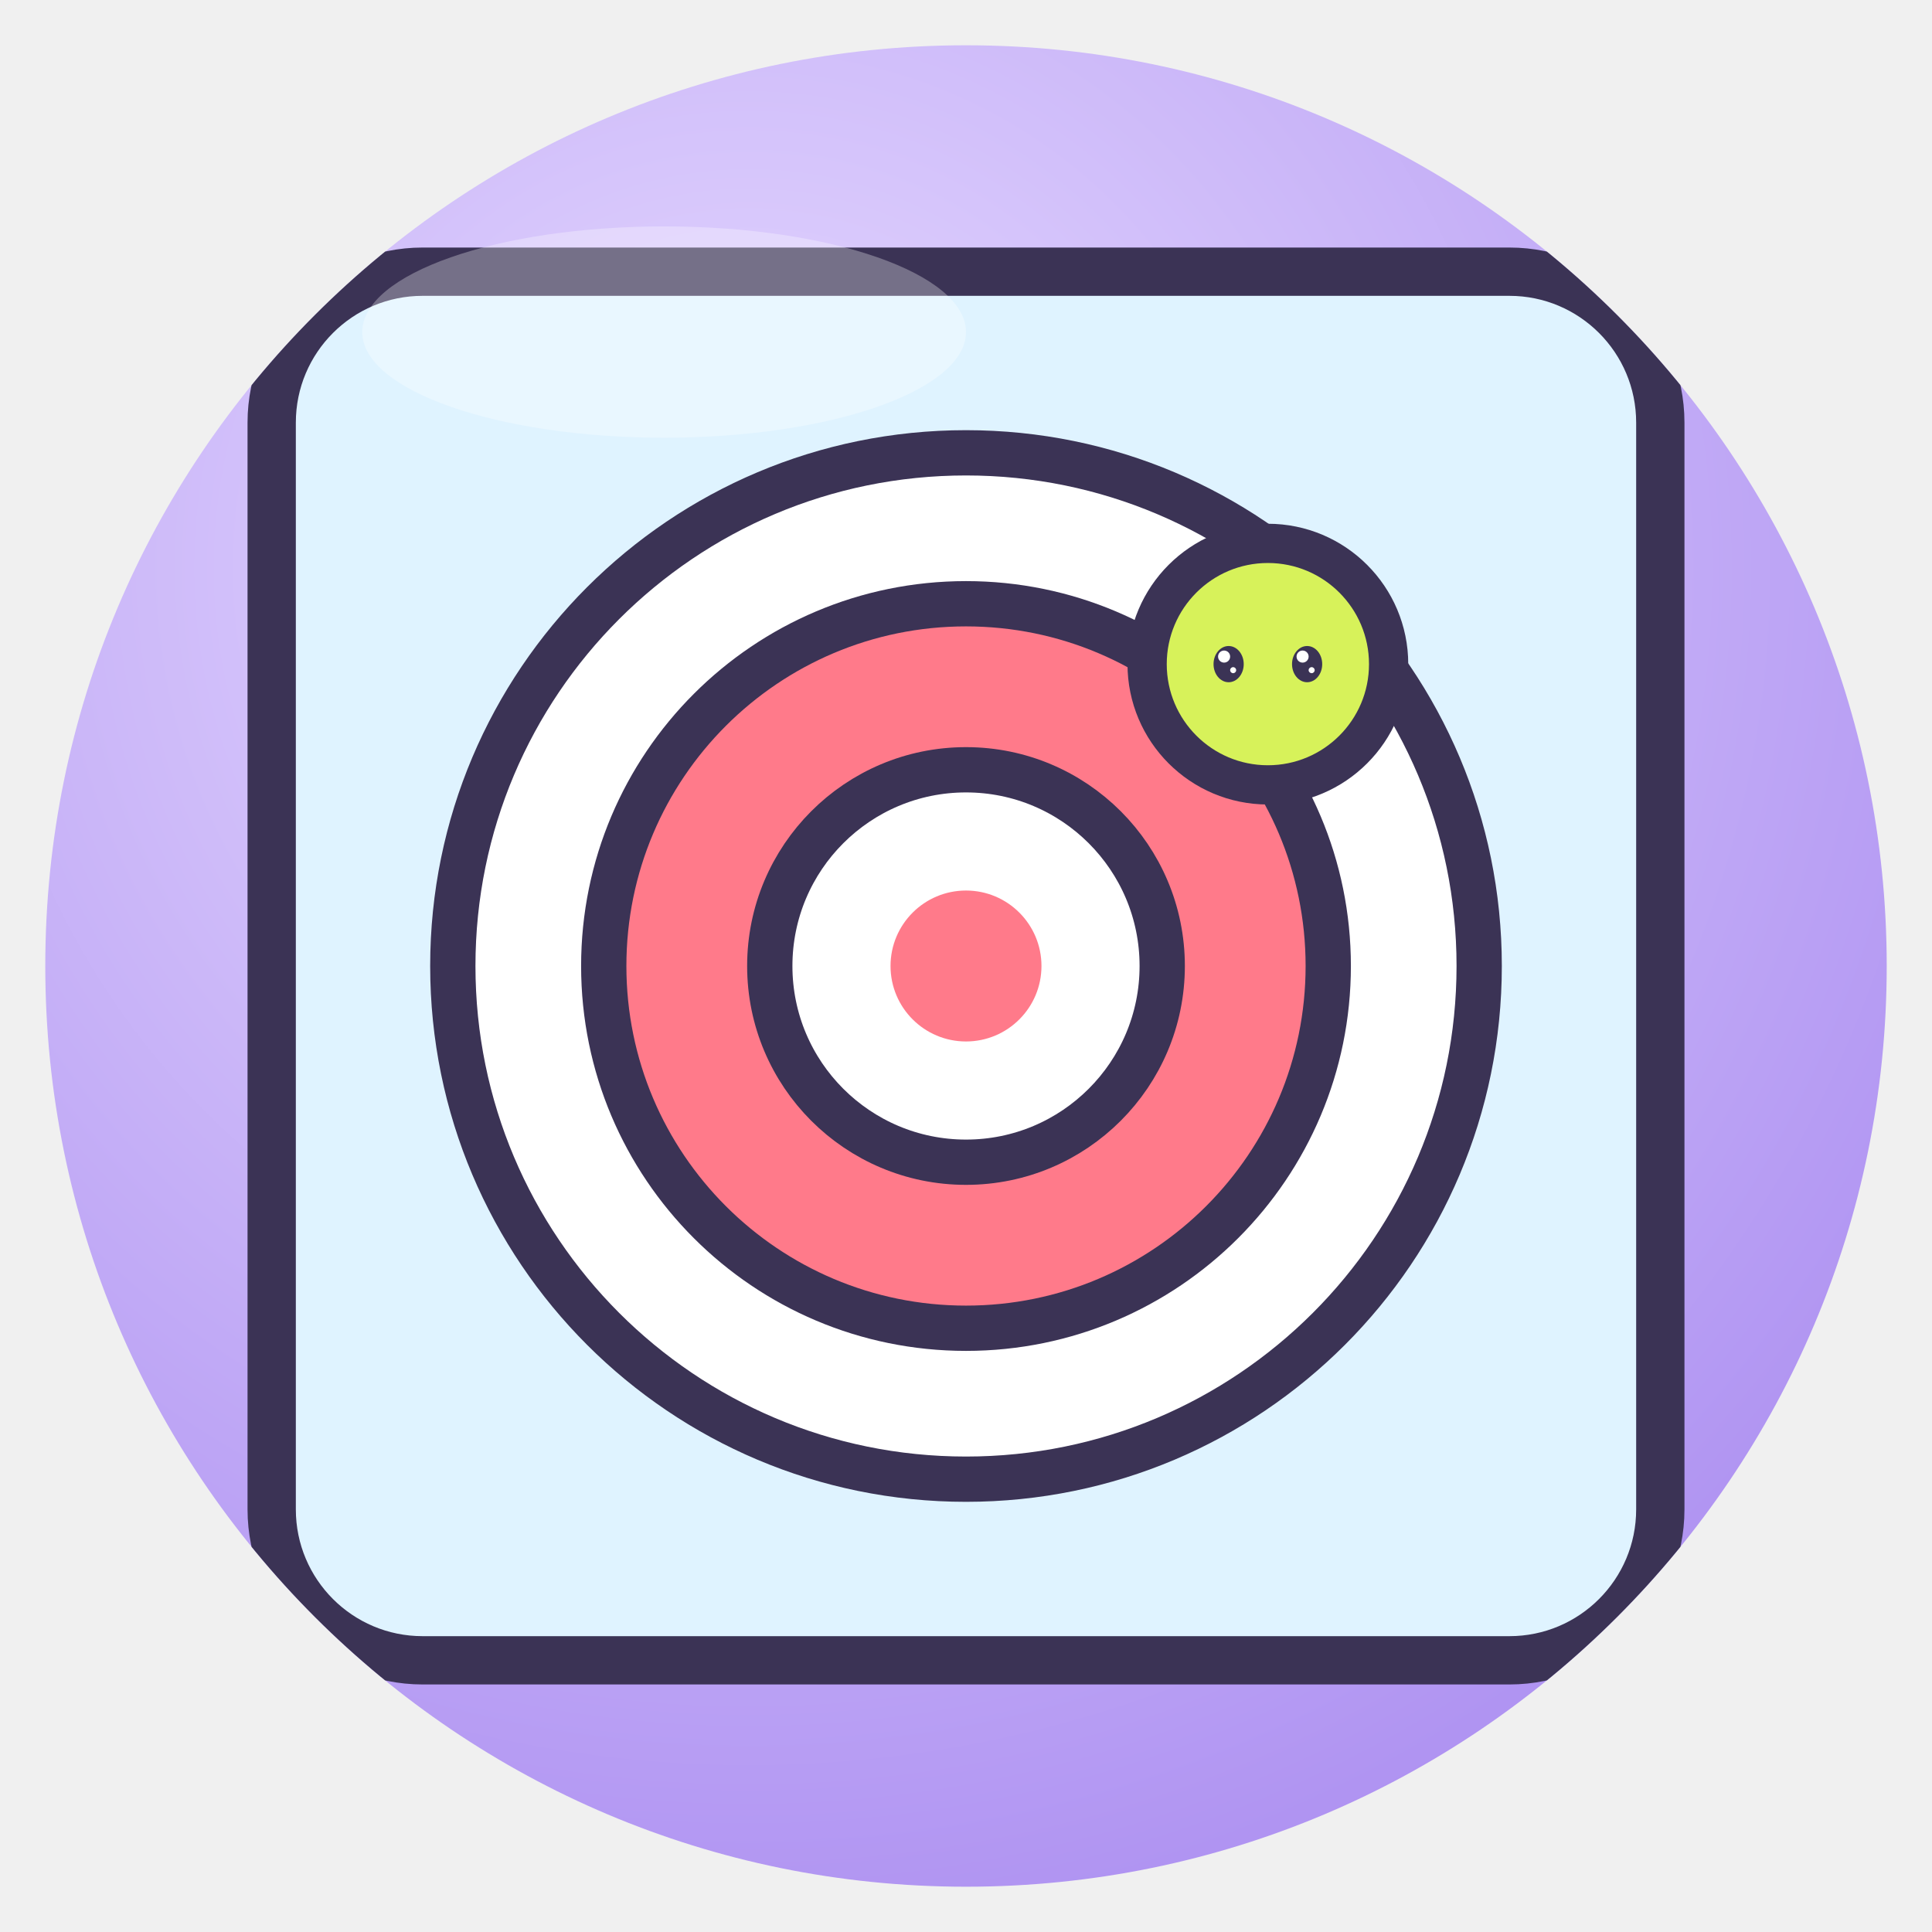
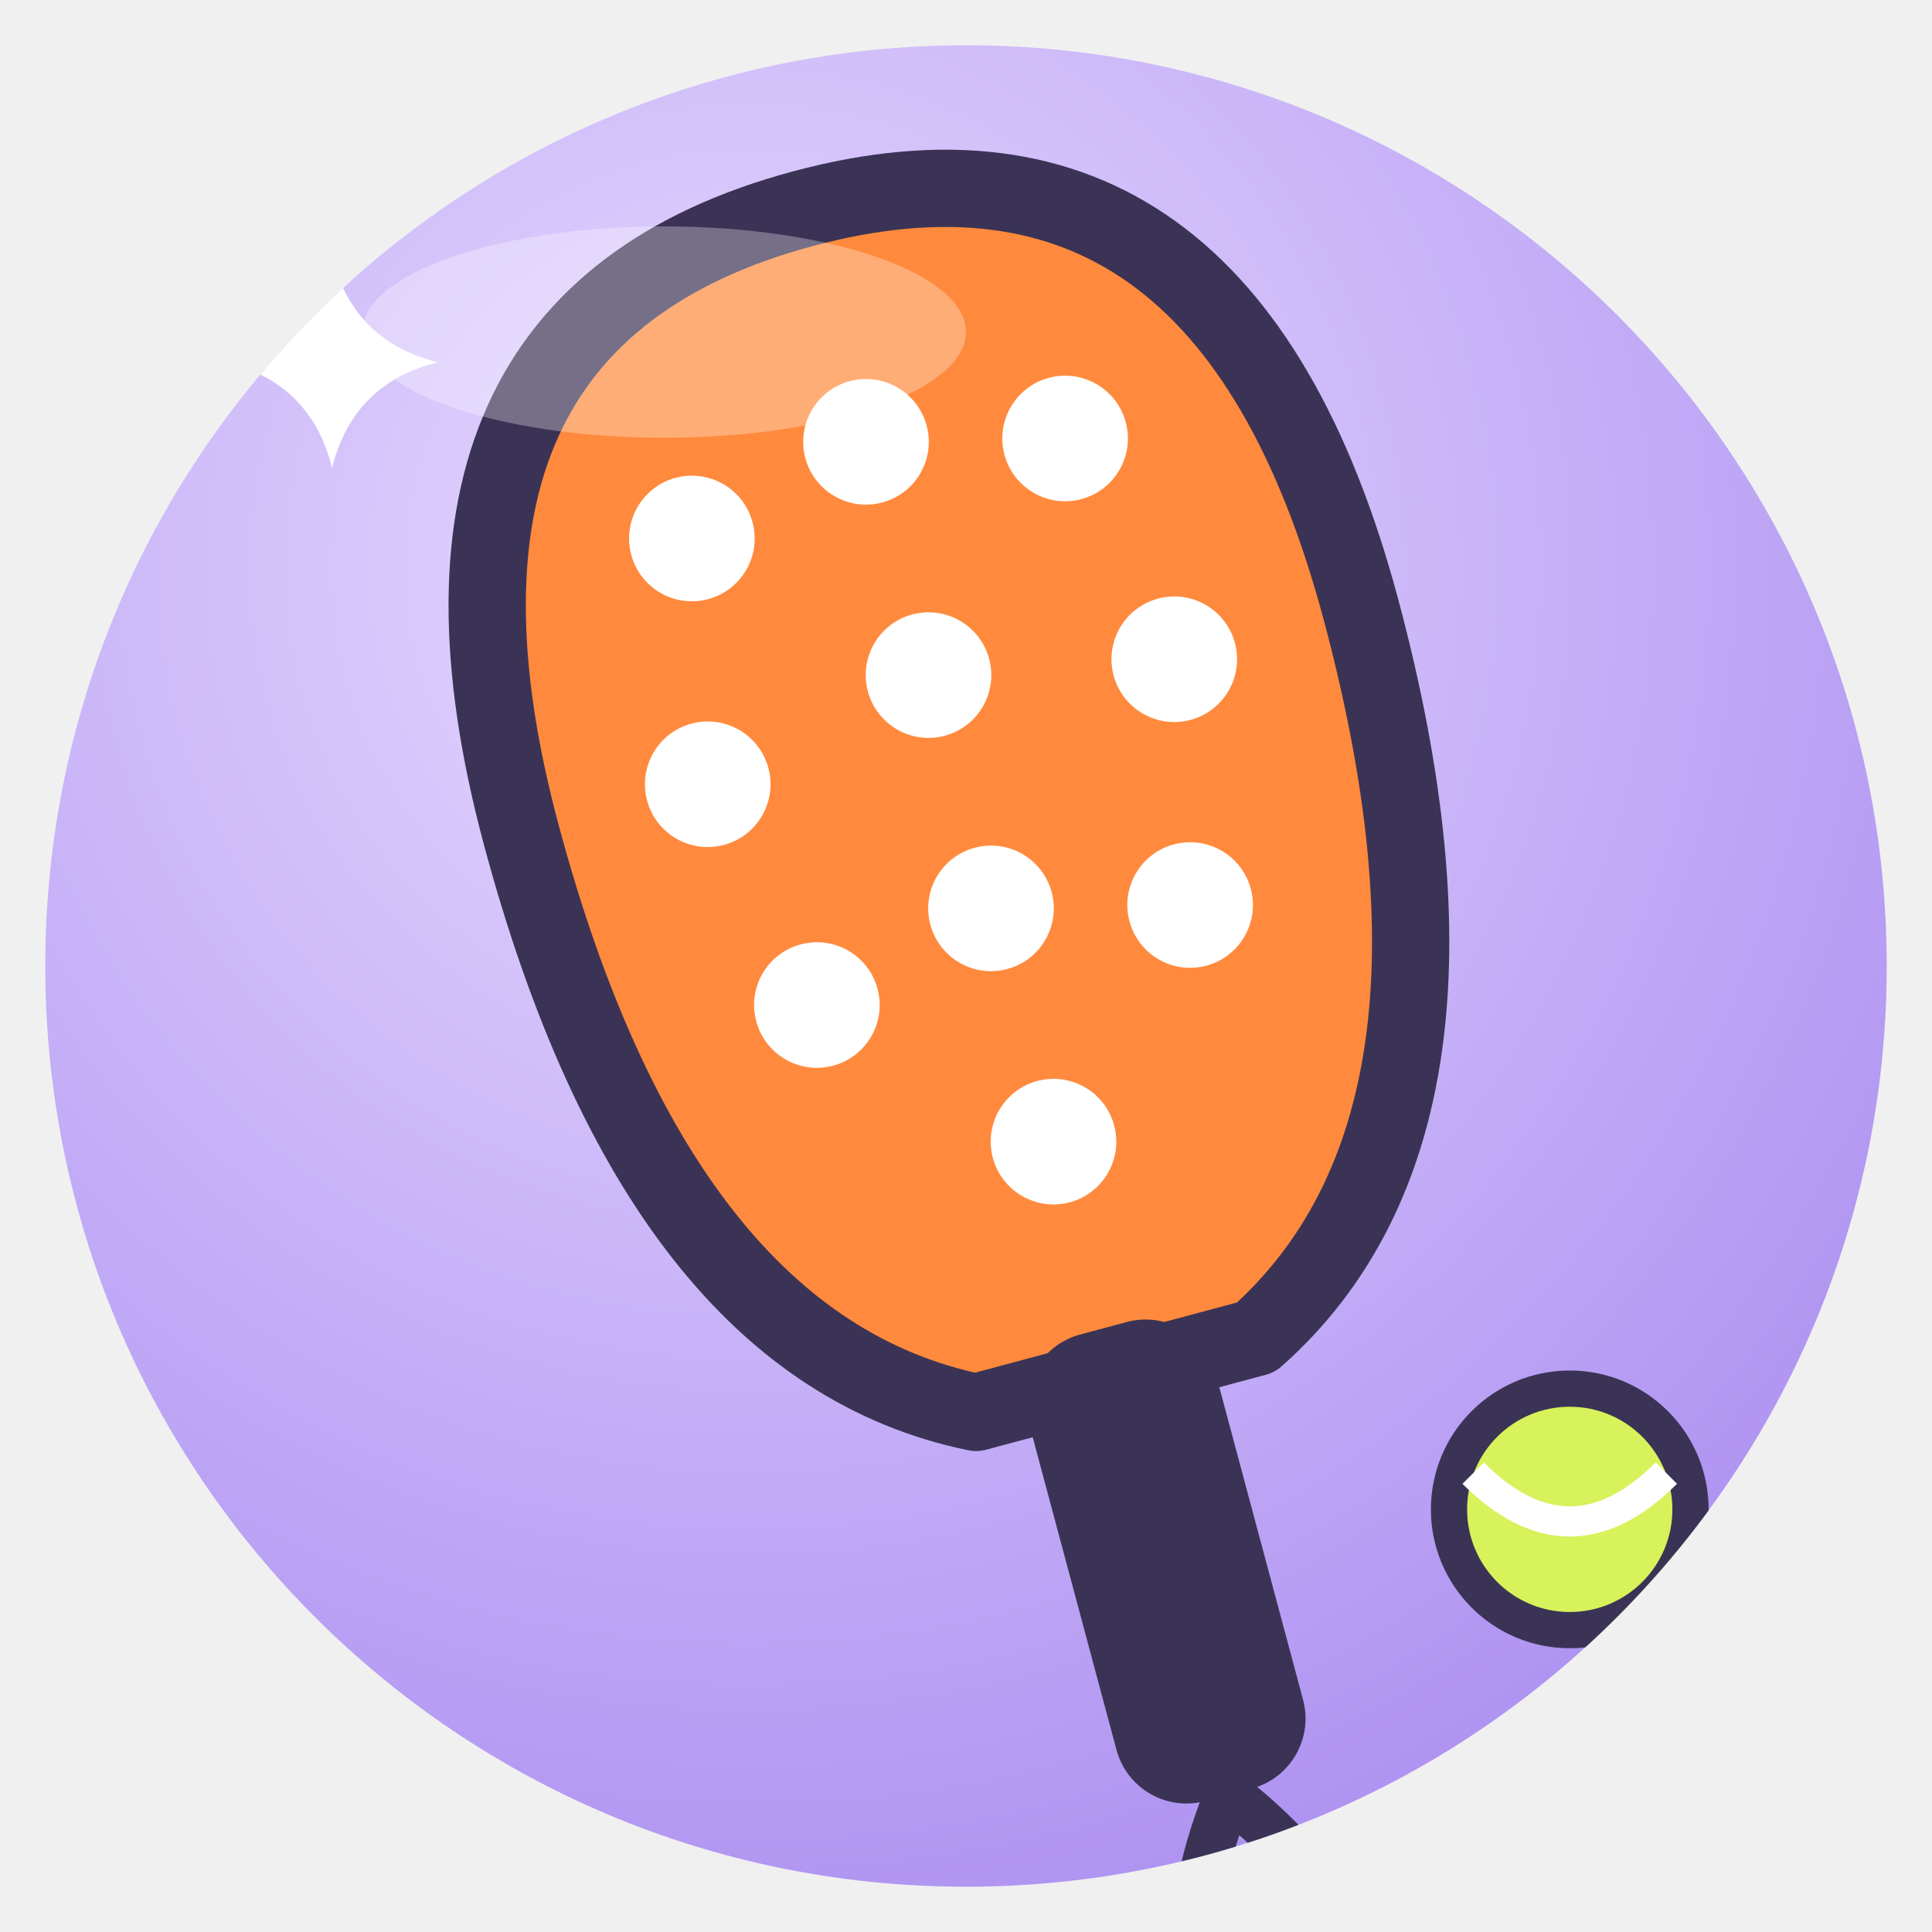
<svg xmlns="http://www.w3.org/2000/svg" viewBox="0 0 128 128" width="128" height="128">
  <defs>
    <radialGradient id="g" cx="38%" cy="28%" r="85%">
      <stop offset="0" stop-color="#E6DAFF" />
      <stop offset="1" stop-color="#A98BF0" />
    </radialGradient>
    <clipPath id="c">
      <circle cx="64" cy="64" r="61" />
    </clipPath>
  </defs>
  <circle cx="64" cy="64" r="61" fill="url(#g)" />
  <g clip-path="url(#c)">
-     <rect x="18" y="18" width="92" height="92" rx="10" fill="#DFF3FF" stroke="#3B3355" stroke-width="3.2" stroke-linejoin="round" stroke-linecap="round" />
-     <circle cx="64" cy="64" r="34" fill="#fff" stroke="#3B3355" stroke-linejoin="round" stroke-linecap="round" stroke-width="3" />
-     <circle cx="64" cy="64" r="24" fill="#FF7A8A" stroke="#3B3355" stroke-linejoin="round" stroke-linecap="round" stroke-width="3" />
-     <circle cx="64" cy="64" r="13" fill="#fff" stroke="#3B3355" stroke-linejoin="round" stroke-linecap="round" stroke-width="3" />
-     <circle cx="64" cy="64" r="5" fill="#FF7A8A" />
-     <circle cx="84" cy="44" r="8" fill="#D7F25A" stroke="#3B3355" stroke-linejoin="round" stroke-linecap="round" stroke-width="2.6" />
-     <ellipse cx="81.4" cy="44" rx="1.0" ry="1.2" fill="#3B3355" />
-     <circle cx="81.1" cy="43.5" r="0.4" fill="#fff" />
-     <circle cx="81.7" cy="44.4" r="0.2" fill="#fff" />
-     <ellipse cx="86.6" cy="44" rx="1.0" ry="1.2" fill="#3B3355" />
-     <circle cx="86.3" cy="43.5" r="0.4" fill="#fff" />
-     <circle cx="86.9" cy="44.4" r="0.2" fill="#fff" />
+     <g transform="translate(64 54) rotate(-15) scale(1.6)">
+       <path d="M-18 -4 Q-18 -26 0 -26 Q18 -26 18 -4 Q18 18 6 24 H-6 Q-18 18 -18 -4Z" fill="#FF8A3D" stroke="#3B3355" stroke-width="3.2" stroke-linejoin="round" stroke-linecap="round" />
+       <circle cx="-8" cy="-14" r="2.6" fill="#fff" />
+       <circle cx="0" cy="-16" r="2.6" fill="#fff" />
+       <circle cx="8" cy="-14" r="2.6" fill="#fff" />
+       <circle cx="-10" cy="-4" r="2.6" fill="#fff" />
+       <circle cx="0" cy="-6" r="2.6" fill="#fff" />
+       <circle cx="10" cy="-4" r="2.6" fill="#fff" />
+       <circle cx="-8" cy="6" r="2.6" fill="#fff" />
+       <circle cx="0" cy="4" r="2.6" fill="#fff" />
+       <circle cx="8" cy="6" r="2.6" fill="#fff" />
+       <circle cx="0" cy="14" r="2.6" fill="#fff" />
+       <rect x="-4" y="22" width="8" height="20" rx="3" fill="#3B3355" />
+       <path d="M0 42 Q-6 50 0 54 Q6 50 0 42" fill="none" stroke="#3B3355" stroke-width="2" />
+     </g>
+     <circle cx="104" cy="100" r="8" fill="#D7F25A" stroke="#3B3355" stroke-linejoin="round" stroke-linecap="round" stroke-width="2.4" />
+     <path d="M97.6 97.6 Q104 104.0 110.4 97.6" fill="none" stroke="#fff" stroke-width="2" />
+     <path d="M22 17 Q23.4 22.6 29 24 Q23.4 25.4 22 31 Q20.6 25.4 15 24 Q20.6 22.6 22 17Z" fill="#fff" />
  </g>
  <ellipse cx="44" cy="22" rx="20" ry="7" fill="#fff" opacity=".3" />
</svg>
